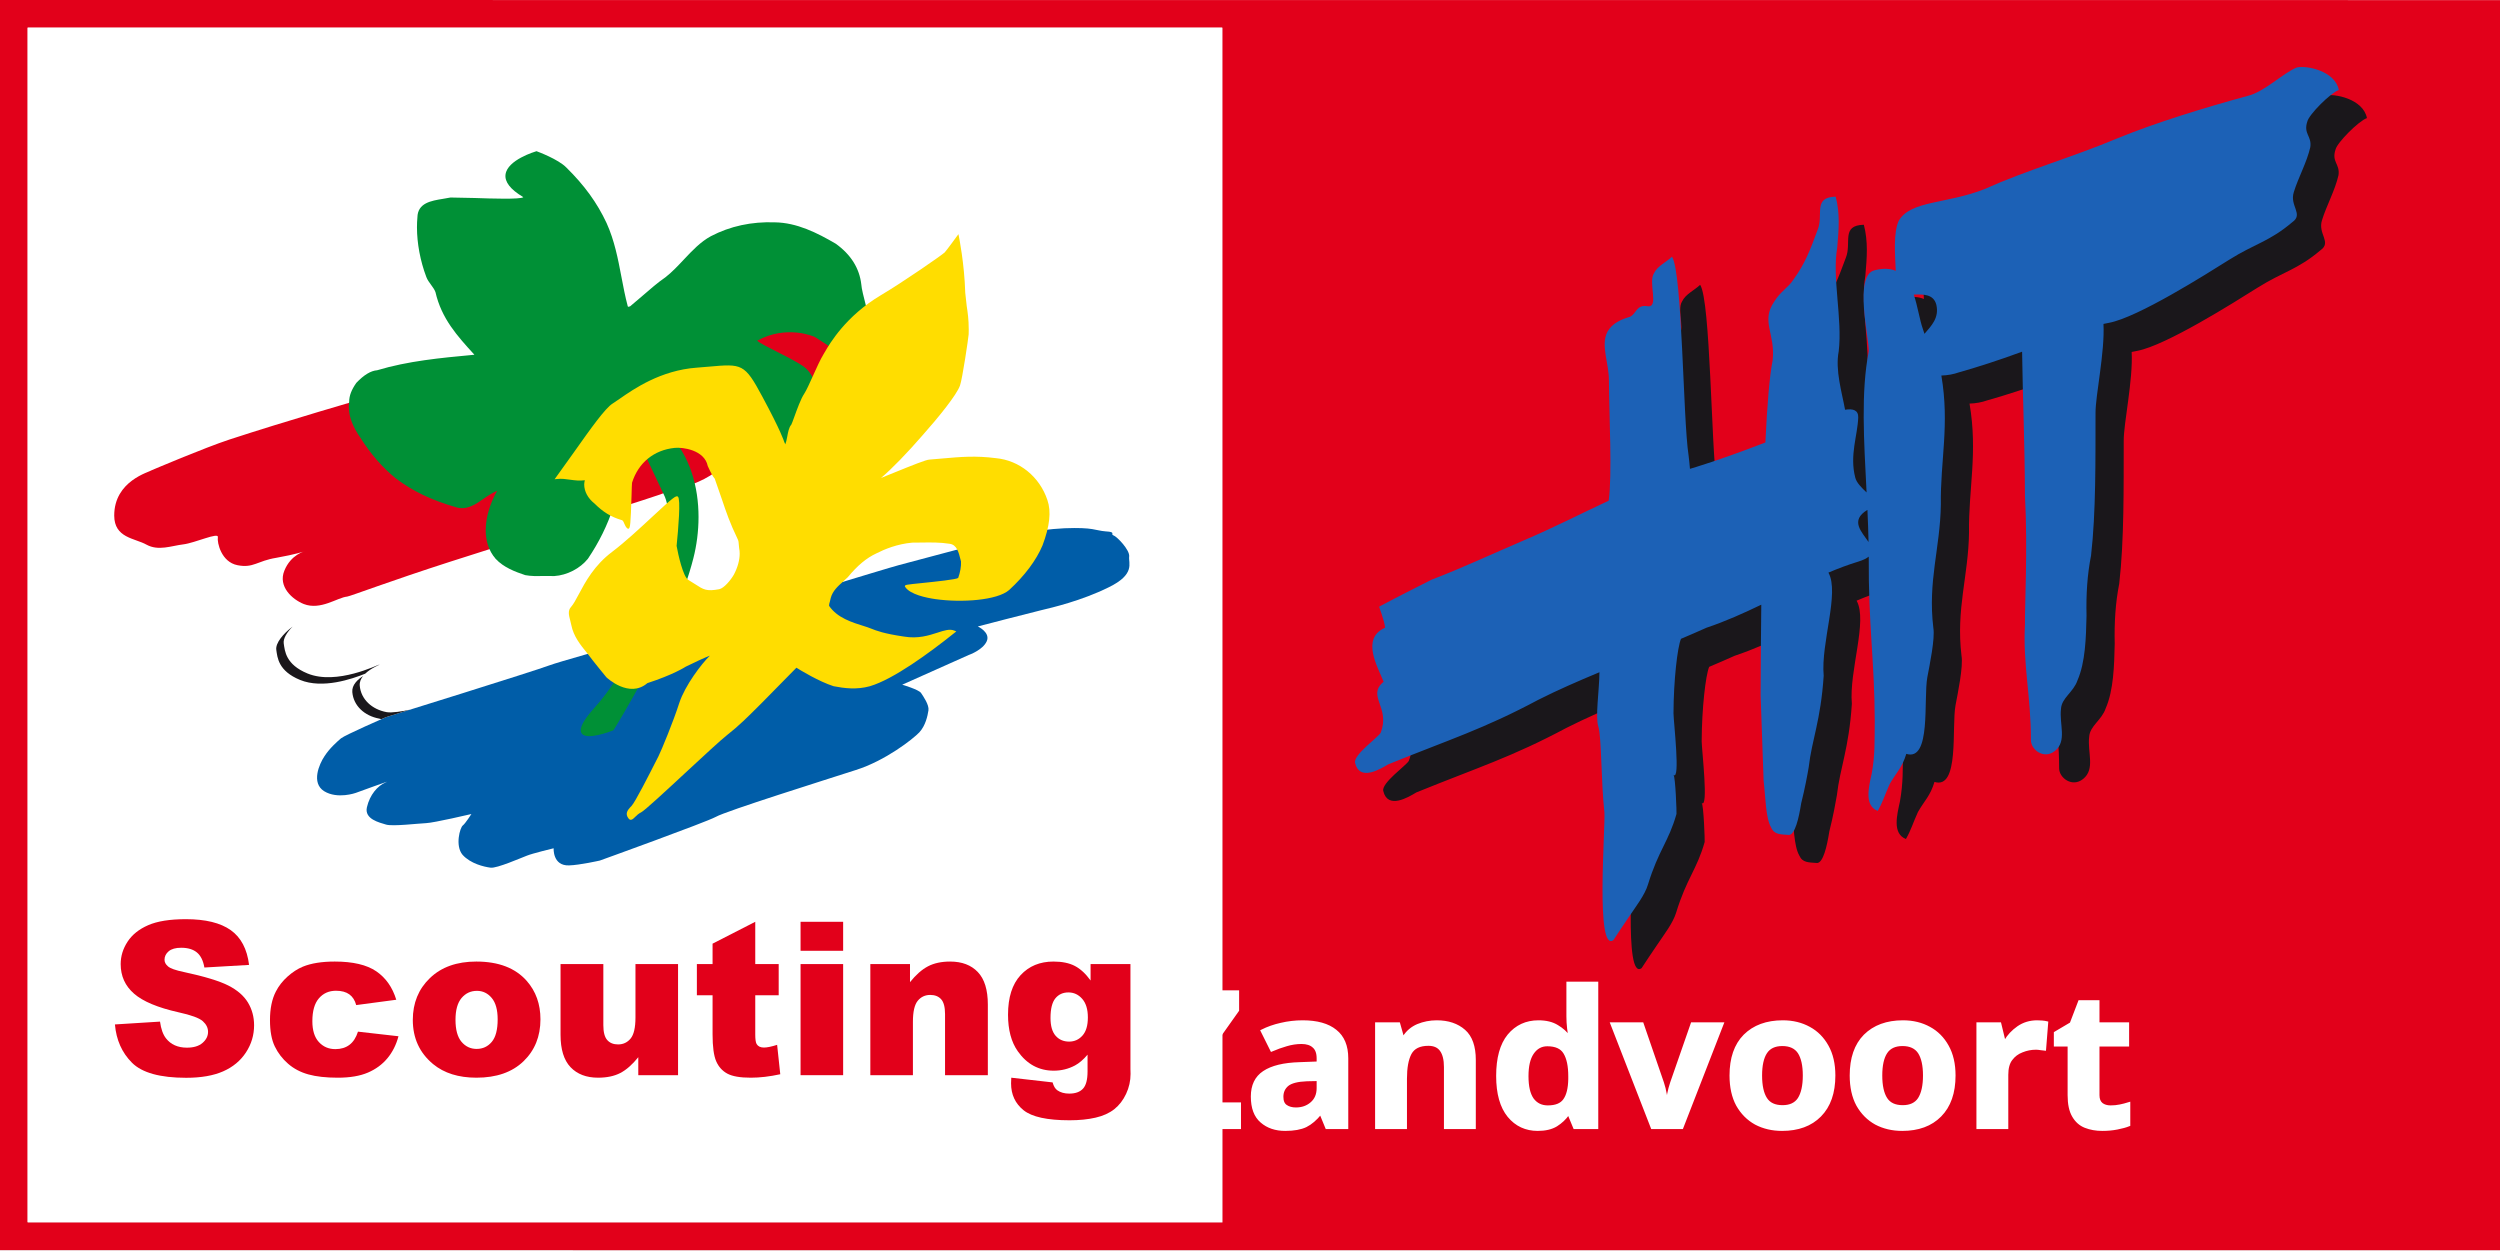
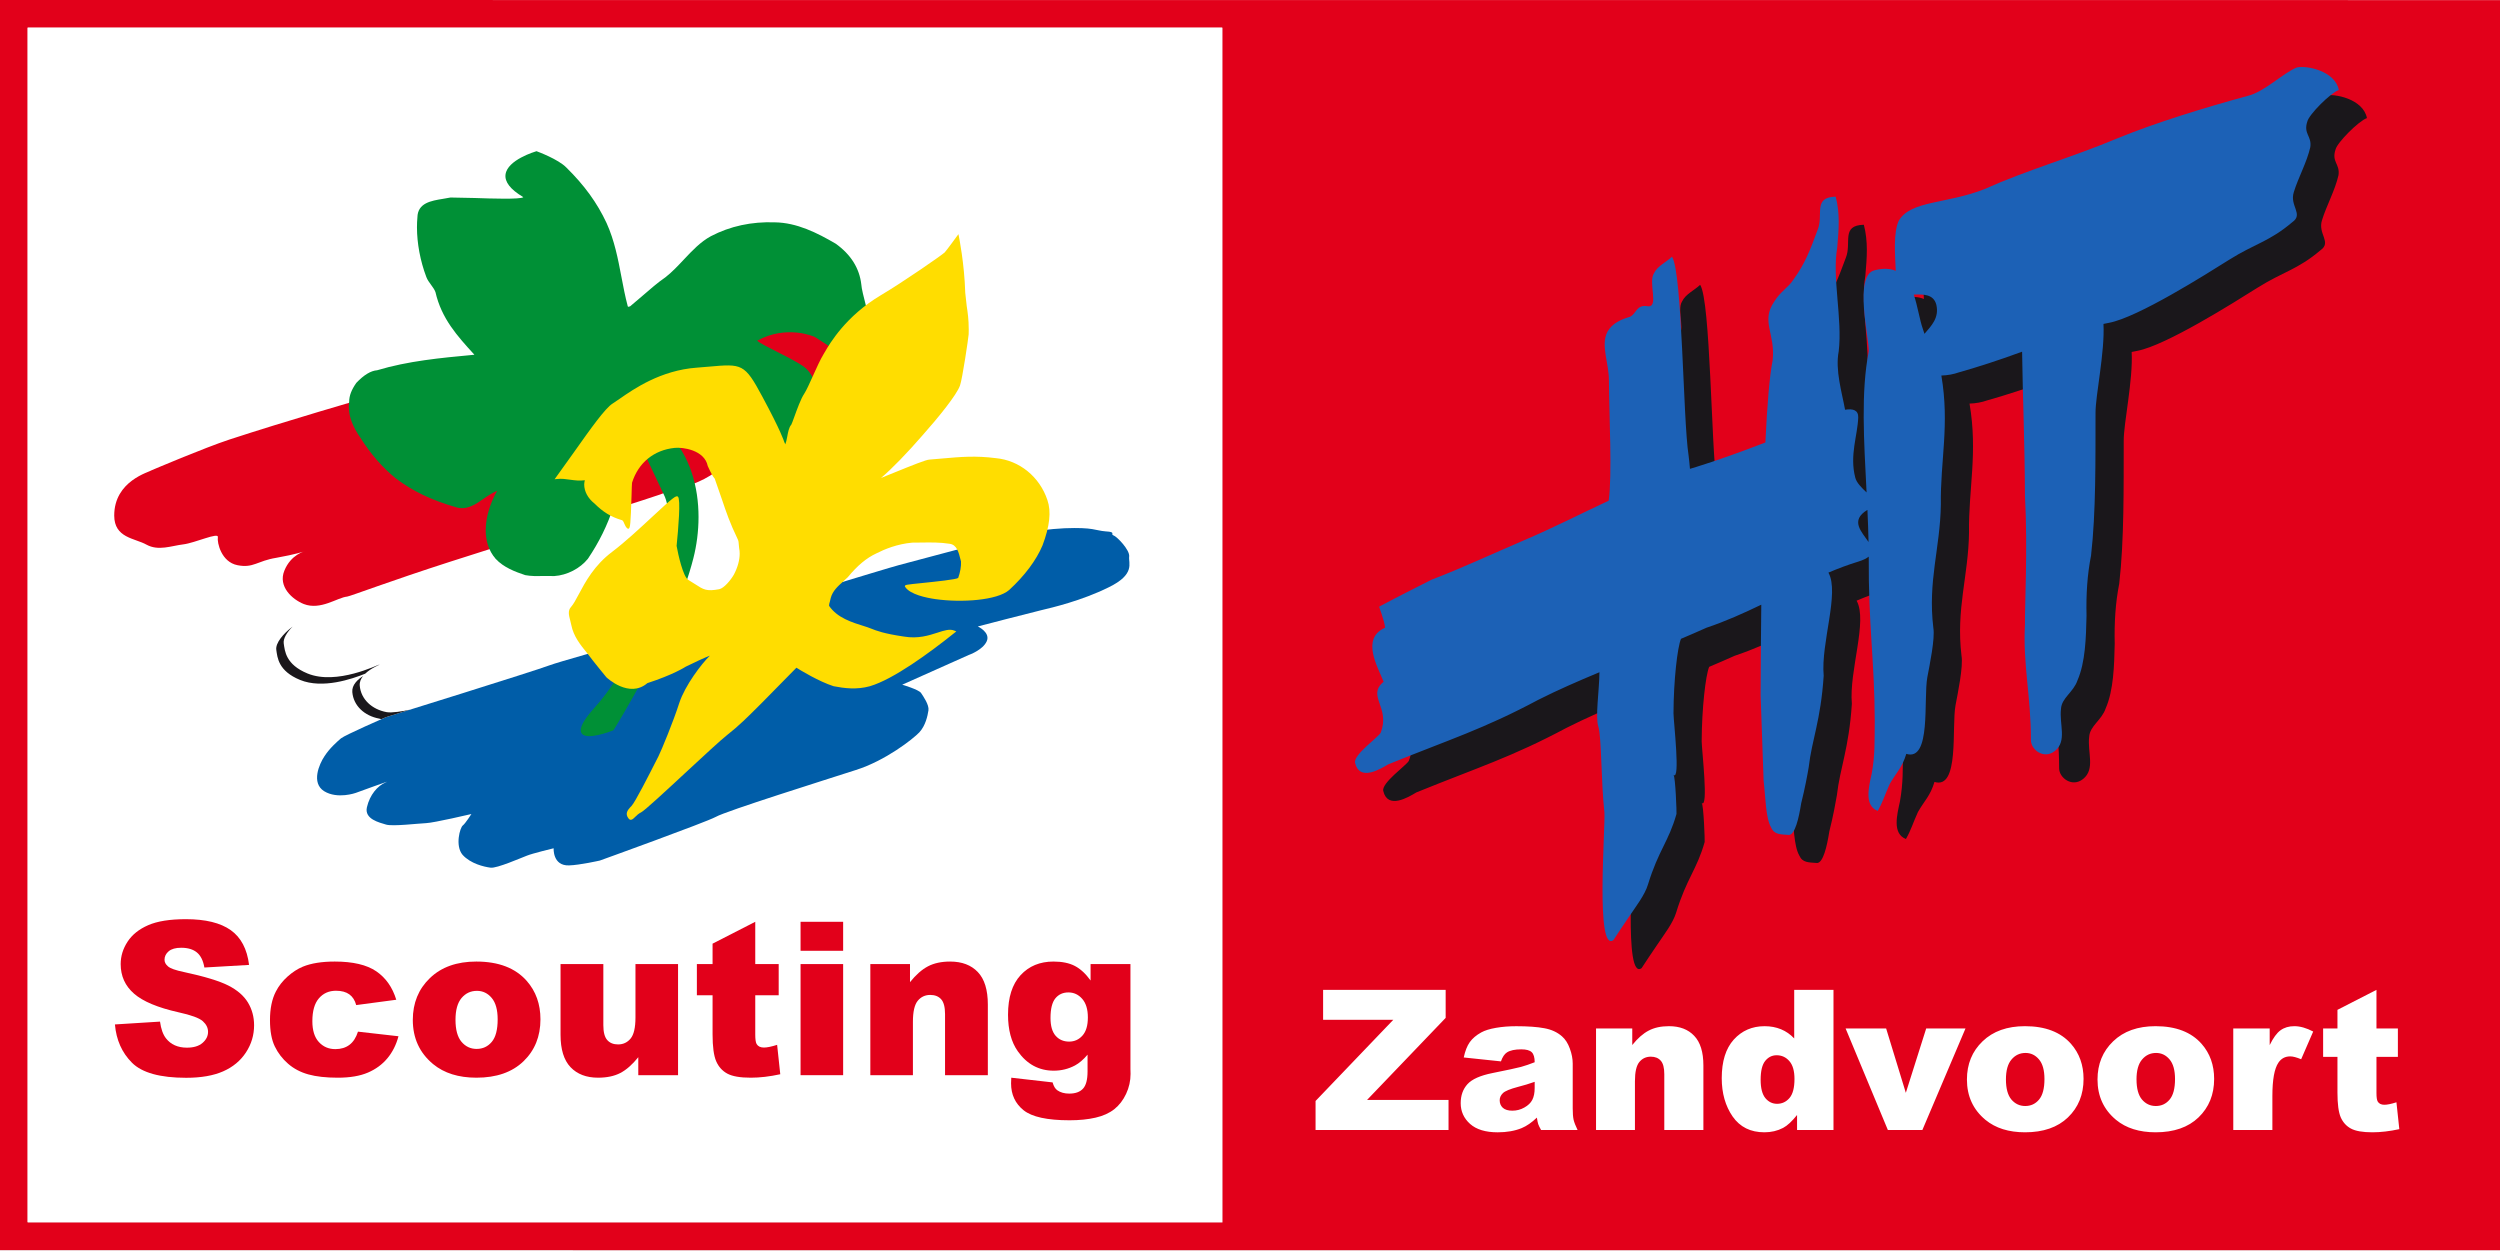
<svg xmlns="http://www.w3.org/2000/svg" version="1.1" width="408.625" height="204.35" id="svg2" xml:space="preserve">
  <defs id="defs6" />
  <g transform="matrix(1.25,0,0,-1.25,0,204.35)" id="g10">
    <g transform="scale(0.1)" id="g12">
      <g id="g9088" transform="matrix(19.8778,0,0,-18.80744,-23865.14,14404.996)">
        <g style="fill:#e2001a;fill-opacity:1" transform="matrix(0.5030737,0,0,-0.5317044,1202.411,763.9915)" id="g6362-7-2">
          <path id="path6364-8-2" style="fill:#e2001a;fill-opacity:1;fill-rule:nonzero;stroke:none" d="M 0,0 V 156.237 H 156.234 L 156.238,0 Z M -3.617,159.851 V -3.617 l 326.904,-0.008 v 163.464 z" />
        </g>
        <path id="path6366-8-1" style="fill:#ffffff;fill-opacity:1;fill-rule:nonzero;stroke:none;stroke-width:0.517" d="m 1202.411,680.919 h 78.571 v 83.043 h -78.571 z" />
        <g transform="matrix(0.5030737,0,0,-0.5317044,1235.488,688.1826)" id="g6376-6-5">
          <path id="path6378-9-0" style="fill:#ffffff;fill-opacity:1;fill-rule:nonzero;stroke:none" d="m 0,0 c -1.266,-0.374 -5.429,-1.854 -5.858,-5.208 -0.022,-0.172 -0.035,-0.354 -0.035,-0.543 0,-0.094 0.012,-0.193 0.019,-0.291 -0.537,0.016 -1.032,0.031 -1.367,0.043 l -3.419,0.069 -1.234,-0.217 c -1.465,-0.239 -5.424,-0.885 -5.504,-4.953 -0.012,-0.27 -0.059,-1.342 -0.059,-1.342 0,-2.416 0.494,-5.055 1.392,-7.43 0.264,-0.709 0.668,-1.254 0.961,-1.652 0.004,-0.005 0.177,-0.254 0.229,-0.329 0.516,-2.029 1.376,-3.696 2.403,-5.168 -2.774,-0.332 -5.574,-0.785 -8.335,-1.613 l 0.558,0.104 c -1.507,-0.114 -2.95,-0.914 -4.414,-2.449 l -0.135,-0.143 -0.113,-0.16 c -0.489,-0.698 -0.844,-1.381 -1.078,-2.059 -5.703,-1.688 -10.399,-3.133 -14.208,-4.378 -3.359,-1.107 -10.045,-3.952 -10.327,-4.073 l -0.183,-0.078 c 0,0 -0.039,-0.026 -0.051,-0.033 -0.049,-0.02 -0.099,-0.041 -0.099,-0.041 -5.114,-2.082 -6.187,-5.605 -6.187,-8.193 0,-4.064 3.155,-5.192 4.671,-5.734 0.343,-0.123 0.696,-0.25 0.879,-0.352 2.044,-1.119 4.007,-0.732 5.439,-0.451 l 0.97,0.169 c 0.703,0.087 1.476,0.315 2.246,0.557 0.709,-1.486 2.006,-2.86 4.042,-3.252 1.741,-0.341 2.902,-0.019 3.836,0.317 0.053,-0.523 0.159,-1.045 0.374,-1.552 0.36,-0.848 0.961,-1.628 1.707,-2.29 -1.233,-0.966 -2.984,-2.703 -2.984,-4.813 0,-0.19 0.014,-0.382 0.045,-0.576 -10e-4,0.002 0.02,-0.144 0.02,-0.144 0.16,-1.127 0.586,-4.119 4.682,-5.797 1.575,-0.645 3.397,-0.828 5.44,-0.566 0.18,-0.617 0.45,-1.199 0.809,-1.729 -1.127,-0.554 -1.381,-0.748 -1.554,-0.887 l -0.057,-0.048 c -0.751,-0.641 -1.844,-1.642 -2.668,-2.928 -0.343,-0.512 -1.375,-2.232 -1.375,-4.193 0,-0.354 0.034,-0.715 0.111,-1.078 0.262,-1.229 0.965,-2.234 2.033,-2.909 1.489,-0.919 3.115,-1.013 4.37,-0.894 0.204,-1.32 1.172,-2.827 4.164,-3.704 l 0.191,-0.056 c 0.963,-0.294 2.259,-0.244 4.995,-0.011 l 1.099,0.085 c 0.331,0.012 0.887,0.094 1.536,0.211 10e-4,-1.344 0.396,-2.539 1.148,-3.429 l 0.054,-0.063 c 1.694,-1.881 4.248,-2.391 5.266,-2.522 1.136,-0.16 2.585,0.325 5.394,1.469 l 0.687,0.276 c 0.137,0.053 0.478,0.154 0.879,0.265 0.109,-0.146 0.186,-0.299 0.321,-0.437 0.605,-0.625 1.689,-1.356 3.411,-1.295 1.57,0.041 4.219,0.631 4.516,0.697 l 0.159,0.035 0.152,0.055 c 3.273,1.182 14.067,5.092 15.508,5.867 l 0.055,0.031 c 1.195,0.603 10.772,3.659 14.862,4.963 l 2.941,0.942 c 4.308,1.357 8.265,4.419 9.406,5.607 l 0.041,0.045 c 0.955,1.041 1.577,2.47 1.849,4.246 0.032,0.19 0.045,0.377 0.045,0.562 0,0.932 -0.363,1.817 -0.849,2.654 2.24,1 4.427,1.977 4.489,2.005 0.804,0.297 2.868,1.221 3.731,3.128 0.202,0.446 0.292,0.886 0.32,1.312 2.389,0.613 5.026,1.289 5.026,1.289 0.002,0.001 0.082,0.02 0.082,0.02 1.516,0.358 5.54,1.313 9.289,3.171 3.505,1.696 4.178,3.706 4.178,5.4 0,0.231 -0.013,0.454 -0.031,0.671 l -0.014,0.153 -0.012,-0.195 c 0.016,0.127 0.024,0.254 0.024,0.382 0,1.758 -1.454,3.636 -2.789,4.615 -0.022,0.075 -0.036,0.128 -0.036,0.128 -0.847,1.02 -2.111,1.086 -2.718,1.118 l 0.068,-0.005 -0.745,0.123 c -0.964,0.204 -2.013,0.359 -4.255,0.309 -0.052,0.675 -0.157,1.322 -0.367,1.926 -1.327,3.98 -4.841,6.823 -8.942,7.212 -2.57,0.324 -4.56,0.208 -6.701,0.025 1.84,2.151 3.729,4.584 4.225,6.035 0.431,1.225 1.224,6.816 1.262,7.335 l 0.006,0.077 0.01,0.719 c 0,1.542 -0.155,2.59 -0.284,3.434 -0.01,0.085 -0.162,1.469 -0.178,1.605 -0.123,3.707 -0.741,7 -0.866,7.628 l -1.239,6.155 -3.705,-5.046 c -0.484,-0.669 -1.079,-1.47 -1.336,-1.793 -0.738,-0.567 -4.149,-2.928 -6.731,-4.544 -0.578,2.327 -1.957,4.374 -4.143,5.939 l -0.099,0.07 -0.103,0.062 c -2.75,1.607 -5.772,3.102 -9.239,3.148 -3.476,0.12 -6.71,-0.588 -9.617,-2.105 -1.765,-0.953 -3.072,-2.346 -4.224,-3.574 -0.725,-0.77 -1.395,-1.484 -2.107,-2.047 l 0.137,0.101 c -0.629,-0.433 -1.213,-0.894 -1.778,-1.361 -0.435,2.292 -0.943,4.86 -2.074,7.361 -1.372,2.936 -3.205,5.471 -5.772,8.002 -1.247,1.281 -3.534,2.264 -4.79,2.737 L 1.623,-0.017 0.84,0.247 Z" />
        </g>
        <g transform="matrix(0.5030737,0,0,-0.5317044,1219.262,723.732)" id="g6380-4-1">
          <path id="path6382-1-2" style="fill:#ffffff;fill-opacity:1;fill-rule:nonzero;stroke:none" d="m 0,0 c -0.149,0.934 1.083,2.278 2.351,3.174 1.306,0.894 3.397,1.828 4.668,2.276 1.267,0.412 2.164,0.71 2.873,0.935 4.107,1.418 13.365,4.665 13.738,4.813 0.41,0.189 21.426,7.056 23.219,7.432 1.753,0.373 9.293,3.729 10.08,4.403 0.52,0.448 15.787,2.202 17.768,1.232 1.938,-0.97 -0.635,-7.617 2.912,-6.646 3.504,0.97 14.443,2.688 16.384,-0.445 1.94,-3.139 0.376,-4.706 -1.006,-5.303 C 91.642,11.31 66.222,4.965 66.222,4.965 c 0,0 -36.21,-9.779 -37.591,-10.002 -1.082,-0.19 -8.547,-2.504 -11.386,-3.435 -0.783,-0.261 0.112,0.036 -1.379,-0.411 -1.906,-0.558 -1.569,-0.262 -2.428,-0.111 -1.904,0.373 -3.36,1.681 -3.51,3.469 -0.149,1.754 2.801,2.762 2.578,2.762 -0.224,0 -5.563,-2.725 -9.407,-1.157 C 0.224,-2.763 0.148,-0.969 0,0" />
        </g>
        <g transform="matrix(0.5030737,0,0,-0.5317044,1225.97,728.8632)" id="g6384-6-3">
          <path id="path6386-7-6" style="fill:#005da8;fill-opacity:1;fill-rule:nonzero;stroke:none" d="m 0,0 c 0,0 19.337,6.008 21.428,6.795 2.09,0.782 24.783,7.018 26.353,7.351 1.529,0.338 17.508,5.266 19.333,5.751 1.83,0.485 13.89,3.696 13.89,3.696 0,0 3.846,0.93 7.727,1.117 3.883,0.15 3.992,-0.298 5.412,-0.409 1.42,-0.075 0.559,-0.373 1.01,-0.524 0.41,-0.111 2.162,-1.902 2.053,-2.762 -0.115,-0.859 0.855,-2.314 -2.69,-4.031 -3.546,-1.755 -7.391,-2.65 -8.81,-2.988 -1.416,-0.334 -8.289,-2.125 -8.289,-2.125 0,0 1.684,-0.785 1.161,-1.943 -0.523,-1.157 -2.353,-1.79 -2.353,-1.79 L 67.528,4.253 c 0,0 2.166,-0.632 2.463,-1.081 0.3,-0.448 1.082,-1.568 0.968,-2.276 -0.109,-0.711 -0.373,-1.981 -1.192,-2.875 -0.823,-0.859 -4.405,-3.696 -8.324,-4.929 -3.918,-1.268 -16.911,-5.336 -18.29,-6.121 -1.384,-0.744 -15.158,-5.71 -15.158,-5.71 0,0 -2.648,-0.599 -4.03,-0.635 -2.164,-0.075 -2.016,2.239 -2.016,2.239 0,0 -2.799,-0.674 -3.51,-0.971 -0.708,-0.262 -3.918,-1.68 -4.739,-1.566 -0.859,0.111 -2.614,0.521 -3.658,1.68 -1.009,1.193 -0.335,3.581 0.037,3.846 0.335,0.261 1.118,1.49 1.118,1.49 0,0 -4.926,-1.157 -5.934,-1.193 -0.969,-0.036 -4.367,-0.45 -5.227,-0.188 -0.856,0.264 -2.873,0.709 -2.5,2.277 0.373,1.607 1.381,2.799 2.464,3.247 1.082,0.45 -3.92,-1.379 -3.92,-1.379 0,0 -2.389,-0.86 -4.143,0.223 -1.718,1.083 -0.634,3.548 0.037,4.554 0.671,1.047 1.642,1.904 2.165,2.35 C -5.303,-2.314 0,0 0,0" />
        </g>
        <g transform="matrix(0.5030737,0,0,-0.5317044,1210.586,711.6835)" id="g6388-2-4">
          <path id="path6390-7-7" style="fill:#e2001a;fill-opacity:1;fill-rule:nonzero;stroke:none" d="m 0,0 c 0,0 6.829,2.91 10.114,3.993 7.54,2.465 16.836,5.153 19.898,6.049 2.91,0.895 11.907,3.62 19.522,5.934 6.049,1.83 11.273,3.398 11.834,3.545 1.306,0.298 27.435,8.513 28.296,7.505 0.858,-0.969 3.547,-3.397 3.397,-6.908 C 92.911,16.573 86.417,7.95 85.296,7.354 84.139,6.792 64.804,2.985 64.804,2.985 c 0,0 10.003,3.957 10.448,-0.15 0.415,-4.105 -7.763,-5.562 -8.173,-5.784 -0.41,-0.262 -16.237,-5.227 -28.107,-9.034 -7.879,-2.537 -12.954,-4.478 -13.441,-4.553 -1.267,-0.112 -3.469,-1.829 -5.674,-0.972 -1.492,0.596 -3.395,2.276 -2.538,4.366 0.86,2.13 2.69,2.54 2.69,2.54 0,0 -1.196,-0.41 -3.734,-0.86 -2.539,-0.41 -2.987,-1.379 -5.077,-0.97 -2.127,0.411 -2.689,2.95 -2.577,3.66 0.149,0.708 -2.984,-0.748 -4.517,-0.935 -1.567,-0.188 -3.248,-0.895 -4.815,-0.037 -1.528,0.86 -4.218,0.86 -4.218,3.806 0,4.557 4.593,5.678 4.929,5.938" />
        </g>
        <g transform="matrix(0.5030737,0,0,-0.5317044,1257.682,700.8126)" id="g6392-1-6">
          <path id="path6394-7-9" style="fill:#009036;fill-opacity:1;fill-rule:nonzero;stroke:none" d="M 0,0 C 0,0.002 -0.281,1.17 -0.281,1.17 -0.527,2.128 -0.83,3.317 -0.855,3.825 -1.096,5.95 -2.221,7.746 -4.2,9.163 c -2.446,1.432 -5.095,2.756 -7.96,2.793 -3.035,0.111 -5.848,-0.496 -8.362,-1.81 C -21.883,9.411 -22.984,8.237 -24.053,7.1 -24.801,6.304 -25.574,5.479 -26.443,4.792 -27.492,4.068 -28.466,3.22 -29.408,2.401 L -31.073,0.985 C -31.11,0.976 -31.301,0.892 -31.36,0.919 l -0.037,0.066 c -0.34,1.28 -0.59,2.594 -0.832,3.867 -0.44,2.316 -0.895,4.711 -1.937,7.014 -1.229,2.634 -2.899,4.937 -5.255,7.253 -1.057,1.09 -3.747,2.079 -3.861,2.123 l -0.047,0.016 -0.046,-0.013 c -0.155,-0.047 -3.76,-1.125 -4.004,-3.031 -0.123,-0.965 0.633,-1.946 2.252,-2.916 -0.002,0 0.036,-0.031 0.071,-0.059 -0.447,-0.298 -4.146,-0.176 -6.39,-0.099 l -3.129,0.063 c -0.028,-0.005 -0.978,-0.173 -0.978,-0.173 -1.554,-0.253 -3.317,-0.535 -3.349,-2.437 -0.037,-0.416 -0.056,-0.842 -0.056,-1.281 0,-2.096 0.429,-4.403 1.224,-6.504 0.138,-0.37 0.382,-0.704 0.617,-1.022 0.233,-0.318 0.454,-0.619 0.577,-0.953 0.795,-3.479 2.864,-5.746 5.055,-8.148 0,0 0.026,-0.03 0.036,-0.041 -0.129,-0.012 -0.262,-0.026 -0.262,-0.026 -4.131,-0.387 -8.407,-0.787 -12.459,-2.004 -0.821,-0.062 -1.72,-0.601 -2.715,-1.645 -0.646,-0.919 -0.937,-1.694 -0.937,-2.458 -0.033,-0.223 -0.046,-0.449 -0.046,-0.676 0,-1.281 0.493,-2.596 1.529,-4.073 1.363,-2.146 2.876,-3.878 4.621,-5.295 2.213,-1.668 4.634,-2.828 7.852,-3.762 1.421,-0.439 2.581,0.376 3.707,1.166 0.536,0.375 1.095,0.73 1.673,0.976 -0.837,-1.502 -1.484,-3.35 -1.484,-5.14 0,-1.359 0.365,-2.672 1.299,-3.749 1.046,-1.128 2.547,-1.692 3.872,-2.134 0.784,-0.146 1.53,-0.13 2.32,-0.109 l 1.487,-0.01 c 1.655,0.106 3.367,0.99 4.383,2.258 2.942,4.359 4.422,9.004 4.422,13.837 0,0.558 -0.021,1.12 -0.061,1.681 0.022,0.047 0.165,0.368 0.165,0.368 0,0 0.057,0.121 0.112,0.236 0.187,-0.17 1.343,-1.211 1.343,-1.211 1.441,-1.128 1.507,-1.276 2.32,-3.069 l 1.636,-3.455 c 0.415,-0.81 0.609,-1.987 0.609,-3.414 0,-6.484 -3.993,-18.147 -9.619,-24.376 -1.249,-1.386 -1.865,-2.38 -1.865,-3.013 0,-0.162 0.039,-0.299 0.118,-0.414 0.66,-0.947 3.765,0.248 4.117,0.388 l 0.044,0.016 0.025,0.041 c 0.08,0.125 7.919,12.568 10.433,22.479 0.415,1.63 0.669,3.469 0.669,5.363 0,3.889 -1.069,8.015 -4.027,11.054 -0.032,0.025 -0.609,0.507 -0.609,0.507 -0.243,0.228 -0.52,0.479 -0.84,0.671 0.068,0.138 0.195,0.409 0.263,0.552 1.465,-0.385 2.817,-0.981 4.122,-1.564 1.569,-0.703 3.048,-1.366 4.73,-1.686 0.594,-0.145 1.013,-0.389 1.418,-0.626 0.613,-0.357 1.191,-0.691 2.275,-0.645 l 1.67,0.176 c 0.754,0.112 1.25,0.187 1.771,-0.051 0.186,-0.084 0.441,-0.041 0.774,0.14 1.442,0.785 4.069,4.005 4.287,5.537 0.008,0.086 0.008,0.188 0.008,0.297 0,1.305 -0.49,4.08 -1.966,5.217 -0.737,0.577 -2.26,1.349 -3.604,2.027 -1.069,0.539 -2.366,1.197 -2.603,1.46 3.949,2.144 7.507,0.494 7.543,0.478 3.702,-2.385 4.907,-3.158 5.331,-3.371 0.02,-0.014 0.008,-0.044 0.028,-0.055 0,0 0.018,0.024 0.023,0.029 0.164,-0.078 0.195,-0.056 0.225,-0.018 l 0.085,0.13 -0.171,0.111 c -0.135,0.086 0.138,0.66 0.378,1.166 C -0.469,-3.861 0.378,-2.075 0,0" />
        </g>
        <g transform="matrix(0.5030737,0,0,-0.5317044,1253.524,704.5341)" id="g6396-7-2">
          <path id="path6398-9-3" style="fill:#009036;fill-opacity:1;fill-rule:nonzero;stroke:none" d="M 0,0 V -0.002 Z" />
        </g>
        <g transform="matrix(0.5030737,0,0,-0.5317044,1269.492,713.7615)" id="g6400-8-3">
          <path id="path6402-8-8" style="fill:#ffdd00;fill-opacity:1;fill-rule:nonzero;stroke:none" d="m 0,0 c -1.013,3.039 -3.654,5.187 -6.732,5.474 -2.657,0.341 -4.586,0.17 -7.03,-0.045 l -1.657,-0.142 c -0.405,0 -2.202,-0.722 -4.701,-1.738 -0.592,-0.244 -1.158,-0.474 -1.639,-0.665 1.366,1.127 3.536,3.39 5.38,5.518 2.125,2.385 4.542,5.37 4.956,6.581 0.308,0.873 1.087,6.127 1.128,6.681 0.005,0.212 0.01,0.411 0.01,0.603 0,1.371 -0.139,2.283 -0.264,3.099 l -0.191,1.729 c -0.114,3.849 -0.82,7.304 -0.826,7.342 l -0.067,0.33 -0.2,-0.274 c -0.013,-0.017 -1.27,-1.754 -1.595,-2.116 -0.33,-0.33 -5.472,-3.896 -8.365,-5.606 -4.571,-2.731 -6.638,-6.268 -7.315,-7.43 l -0.162,-0.274 c -0.425,-0.696 -0.912,-1.777 -1.38,-2.821 -0.44,-0.976 -0.854,-1.899 -1.157,-2.364 -0.427,-0.631 -0.935,-2.034 -1.306,-3.063 -0.164,-0.453 -0.321,-0.883 -0.377,-0.972 -0.301,-0.321 -0.422,-0.979 -0.538,-1.614 -0.066,-0.363 -0.141,-0.7 -0.245,-0.951 -0.048,0.092 -0.101,0.205 -0.142,0.33 -0.014,0.048 -0.405,1.367 -2.886,5.96 -2.293,4.279 -2.644,4.249 -6.933,3.87 l -1.609,-0.133 c -4.737,-0.347 -8.248,-2.79 -10.132,-4.103 l -0.869,-0.586 c -0.975,-0.599 -2.886,-3.295 -5.094,-6.414 l -2.499,-3.491 0.333,0.035 c 0.586,0.068 1.132,-0.012 1.714,-0.096 0.605,-0.086 1.234,-0.162 1.903,-0.068 -0.037,-0.18 -0.079,-0.361 -0.079,-0.544 0,-0.909 0.476,-1.813 1.354,-2.507 1.095,-1.096 2.152,-1.744 3.521,-2.153 0.172,-0.007 0.273,-0.237 0.365,-0.462 0.105,-0.244 0.212,-0.498 0.415,-0.637 l 0.077,-0.054 0.1,0.046 c 0.171,0.096 0.244,0.495 0.359,4.338 0.021,0.764 0.044,1.557 0.065,1.655 0.826,2.612 2.865,4.275 5.581,4.55 1.006,0.109 3.897,-0.255 4.32,-2.38 0.012,-0.039 0.573,-1.294 0.906,-1.635 0.004,-0.018 0.942,-2.709 0.942,-2.709 0.578,-1.713 1.033,-3.067 2.045,-5.172 0.139,-0.25 0.153,-0.514 0.168,-0.789 l 0.044,-0.442 c 0.046,-0.223 0.068,-0.461 0.068,-0.703 0,-0.851 -0.266,-1.816 -0.762,-2.748 -0.407,-0.707 -1.274,-1.767 -1.914,-1.901 -1.656,-0.314 -2.077,-0.041 -3.094,0.624 l -0.943,0.589 c -0.687,0.402 -1.34,3.348 -1.535,4.451 0.229,2.248 0.552,6.132 0.172,6.439 -0.229,0.204 -0.667,-0.136 -3.318,-2.6 -1.61,-1.495 -3.612,-3.355 -5.264,-4.604 -2.358,-1.761 -3.53,-3.962 -4.388,-5.57 -0.372,-0.699 -0.693,-1.302 -1.008,-1.652 -0.446,-0.477 -0.275,-1.118 -0.112,-1.735 l 0.149,-0.63 c 0.289,-1.474 1.189,-2.585 2.058,-3.659 l 0.176,-0.219 c 0.588,-0.81 2.335,-2.929 2.352,-2.951 0.042,-0.039 2.975,-2.808 5.363,-0.764 3.363,1.088 4.96,2.112 5.023,2.155 1.197,0.592 2.506,1.197 3.15,1.437 -1.084,-1.048 -3.25,-3.888 -4.006,-6.193 -0.753,-2.369 -2.316,-6.155 -2.717,-6.961 l -0.409,-0.799 c -0.789,-1.554 -2.635,-5.193 -3.112,-5.697 -0.601,-0.602 -0.834,-1.016 -0.423,-1.607 0.086,-0.127 0.183,-0.194 0.298,-0.206 0.202,-0.015 0.373,0.154 0.586,0.366 0.204,0.199 0.456,0.449 0.795,0.611 0.485,0.253 3.131,2.706 5.93,5.303 2.234,2.07 4.543,4.211 5.294,4.791 1.545,1.205 2.715,2.377 4.194,3.857 l 0.414,0.412 c 0,0 3.871,3.937 4.47,4.545 0.477,-0.301 2.94,-1.806 4.86,-2.418 1.389,-0.272 3.027,-0.482 4.751,0 3.073,0.908 7.732,4.313 11.101,7.008 l 0.195,0.156 -0.227,0.098 c -0.624,0.269 -1.339,0.034 -2.244,-0.262 -1.125,-0.363 -2.526,-0.821 -4.36,-0.511 -2.655,0.388 -3.613,0.769 -4.312,1.046 l -0.482,0.18 c -0.003,0 -0.287,0.092 -0.287,0.092 -1.791,0.555 -3.644,1.135 -4.713,2.686 -0.009,0.028 -0.014,0.055 -0.014,0.087 0,0.123 0.053,0.3 0.11,0.496 l 0.113,0.467 c 0.244,0.921 0.947,1.547 1.625,2.153 l 0.61,0.566 c 1.256,1.524 2.44,2.508 3.728,3.105 1.071,0.549 2.748,1.237 4.691,1.407 l 1.17,0.011 c 1.273,0.018 2.476,0.038 3.723,-0.162 0.933,-0.122 1.181,-1.109 1.42,-2.066 l 0.063,-0.25 c 0.032,-0.63 -0.102,-1.424 -0.37,-2.15 -0.232,-0.2 -2.988,-0.485 -4.631,-0.655 -2.289,-0.234 -2.291,-0.244 -2.326,-0.4 l -0.014,-0.061 0.043,-0.062 c 0.645,-0.988 2.776,-1.425 3.99,-1.596 3.404,-0.478 8.041,-0.16 9.598,1.192 2.039,1.871 3.549,3.89 4.371,5.839 C 0.311,-3.422 0.52,-1.484 0,0" />
        </g>
        <g transform="matrix(0.5030737,0,0,-0.5317044,1225.553,725.2009)" id="g6404-9-1">
          <path id="path6406-8-3" style="fill:#1a171b;fill-opacity:1;fill-rule:nonzero;stroke:none" d="m 0,0 c -0.221,-0.007 -5.576,-2.737 -9.404,-1.167 -2.872,1.18 -2.962,2.956 -3.11,3.918 -0.097,0.645 0.42,1.471 1.16,2.217 -1.199,-0.901 -2.271,-2.157 -2.131,-3.063 0.146,-0.961 0.236,-2.74 3.108,-3.916 2.942,-1.207 6.787,0.125 8.508,0.813 C -1.056,-0.416 0.144,0.005 0,0" />
        </g>
        <g transform="matrix(0.5030737,0,0,-0.5317044,1227.569,728.3356)" id="g6408-4-0">
          <path id="path6410-2-6" style="fill:#1a171b;fill-opacity:1;fill-rule:nonzero;stroke:none" d="m 0,0 c -0.983,-0.227 -2.427,-0.448 -3.078,-0.325 -1.901,0.356 -3.352,1.665 -3.505,3.466 -0.041,0.48 0.15,0.9 0.44,1.261 -0.719,-0.468 -1.49,-1.179 -1.412,-2.108 0.152,-1.798 1.604,-3.107 3.505,-3.464 0.12,-0.021 0.216,-0.047 0.298,-0.072 0.354,0.154 0.575,0.25 0.575,0.25 0,0 1.264,0.396 3.177,0.992" />
        </g>
        <g transform="matrix(0.5030737,0,0,-0.5317044,1208.153,750.2217)" id="g6412-4-4">
          <path id="path6414-4-3" style="fill:#e2001a;fill-opacity:1;fill-rule:nonzero;stroke:none" d="m 0,0 5.896,0.369 c 0.128,-0.957 0.388,-1.687 0.78,-2.188 0.638,-0.812 1.551,-1.218 2.737,-1.218 0.884,0 1.566,0.207 2.045,0.623 0.479,0.414 0.718,0.894 0.718,1.443 0,0.52 -0.228,0.985 -0.684,1.395 C 11.036,0.835 9.978,1.223 8.318,1.588 5.6,2.198 3.662,3.01 2.503,4.021 1.336,5.035 0.752,6.324 0.752,7.894 c 0,1.031 0.299,2.004 0.896,2.92 0.597,0.918 1.497,1.638 2.696,2.163 1.199,0.524 2.843,0.787 4.931,0.787 2.564,0 4.518,-0.478 5.863,-1.43 1.345,-0.954 2.146,-2.47 2.401,-4.55 L 11.697,7.443 C 11.542,8.346 11.216,9.002 10.719,9.412 10.222,9.823 9.535,10.027 8.66,10.027 7.939,10.027 7.396,9.875 7.032,9.57 6.667,9.264 6.484,8.893 6.484,8.455 6.484,8.136 6.636,7.849 6.937,7.594 7.229,7.328 7.922,7.082 9.016,6.854 11.725,6.271 13.665,5.68 14.837,5.083 c 1.172,-0.599 2.025,-1.339 2.559,-2.224 0.533,-0.884 0.8,-1.874 0.8,-2.968 0,-1.287 -0.356,-2.472 -1.067,-3.557 -0.712,-1.086 -1.706,-1.908 -2.983,-2.47 -1.277,-0.561 -2.886,-0.841 -4.83,-0.841 -3.411,0 -5.773,0.657 -7.086,1.969 C 0.917,-3.693 0.173,-2.025 0,0" />
        </g>
        <g transform="matrix(0.5030737,0,0,-0.5317044,1224.141,750.7233)" id="g6416-3-1">
          <path id="path6418-0-8" style="fill:#e2001a;fill-opacity:1;fill-rule:nonzero;stroke:none" d="M 0,0 5.295,-0.602 C 5.003,-1.706 4.524,-2.662 3.858,-3.469 3.192,-4.275 2.342,-4.903 1.307,-5.35 0.271,-5.797 -1.045,-6.021 -2.641,-6.021 c -1.541,0 -2.825,0.144 -3.85,0.431 -1.027,0.287 -1.909,0.752 -2.648,1.395 -0.739,0.642 -1.318,1.395 -1.737,2.261 -0.42,0.866 -0.63,2.014 -0.63,3.446 0,1.494 0.255,2.738 0.767,3.731 0.373,0.73 0.884,1.382 1.532,1.962 0.647,0.578 1.313,1.008 1.997,1.291 1.085,0.446 2.477,0.67 4.173,0.67 2.371,0 4.18,-0.424 5.425,-1.272 1.245,-0.849 2.118,-2.089 2.62,-3.722 l -5.24,-0.697 c -0.164,0.619 -0.463,1.087 -0.897,1.402 -0.434,0.314 -1.015,0.472 -1.744,0.472 -0.921,0 -1.667,-0.33 -2.237,-0.992 -0.57,-0.658 -0.855,-1.658 -0.855,-2.996 0,-1.193 0.282,-2.099 0.849,-2.717 0.564,-0.621 1.285,-0.929 2.161,-0.929 0.729,0 1.343,0.186 1.84,0.56 C -0.618,-1.351 -0.246,-0.775 0,0" />
        </g>
        <g transform="matrix(0.5030737,0,0,-0.5317044,1230.556,749.9018)" id="g6420-8-8">
          <path id="path6422-1-8" style="fill:#e2001a;fill-opacity:1;fill-rule:nonzero;stroke:none" d="m 0,0 c 0,-1.295 0.262,-2.252 0.786,-2.873 0.525,-0.62 1.184,-0.93 1.978,-0.93 0.801,0 1.461,0.305 1.976,0.916 0.516,0.612 0.774,1.592 0.774,2.943 0,1.258 -0.261,2.195 -0.781,2.81 C 4.214,3.482 3.571,3.791 2.805,3.791 1.993,3.791 1.322,3.478 0.793,2.854 0.265,2.229 0,1.277 0,0 m -5.582,-0.014 c 0,2.217 0.747,4.043 2.244,5.48 1.495,1.436 3.516,2.155 6.061,2.155 2.909,0 5.107,-0.844 6.593,-2.531 1.196,-1.36 1.793,-3.033 1.793,-5.022 0,-2.234 -0.741,-4.065 -2.223,-5.492 -1.483,-1.428 -3.532,-2.141 -6.15,-2.141 -2.335,0 -4.223,0.592 -5.664,1.778 -1.769,1.469 -2.654,3.393 -2.654,5.773" />
        </g>
        <g transform="matrix(0.5030737,0,0,-0.5317044,1245.196,753.75)" id="g6424-4-4">
          <path id="path6426-4-9" style="fill:#e2001a;fill-opacity:1;fill-rule:nonzero;stroke:none" d="M 0,0 H -5.199 V 2.354 C -5.974,1.388 -6.757,0.698 -7.545,0.287 c -0.789,-0.409 -1.758,-0.615 -2.908,-0.615 -1.532,0 -2.734,0.458 -3.605,1.375 -0.871,0.917 -1.307,2.328 -1.307,4.234 v 9.248 h 5.596 V 6.54 c 0,-0.912 0.169,-1.561 0.506,-1.942 0.338,-0.384 0.812,-0.576 1.423,-0.576 0.666,0 1.212,0.256 1.635,0.766 0.424,0.512 0.637,1.429 0.637,2.751 v 6.99 H 0 Z" />
        </g>
        <g transform="matrix(0.5030737,0,0,-0.5317044,1250.275,743.0852)" id="g6428-4-3">
          <path id="path6430-4-5" style="fill:#e2001a;fill-opacity:1;fill-rule:nonzero;stroke:none" d="M 0,0 V -5.528 H 3.064 V -9.604 H 0 v -5.149 c 0,-0.618 0.06,-1.028 0.178,-1.228 0.182,-0.31 0.502,-0.464 0.958,-0.464 0.41,0 0.984,0.119 1.723,0.354 l 0.411,-3.843 c -1.377,-0.301 -2.664,-0.452 -3.858,-0.452 -1.387,0 -2.408,0.178 -3.064,0.532 -0.659,0.356 -1.143,0.896 -1.458,1.62 -0.314,0.724 -0.472,1.897 -0.472,3.519 v 5.111 h -2.052 v 4.076 h 2.052 v 2.668 z" />
        </g>
        <path id="path6432-0-3" style="fill:#e2001a;fill-opacity:1;fill-rule:nonzero;stroke:none;stroke-width:0.517" d="m 1253.255,746.025 h 2.801 v 7.725 h -2.801 z m 0,-2.94 h 2.801 v 2.016 h -2.801 z" />
        <g transform="matrix(0.5030737,0,0,-0.5317044,1257.845,746.0247)" id="g6434-2-8">
          <path id="path6436-0-8" style="fill:#e2001a;fill-opacity:1;fill-rule:nonzero;stroke:none" d="m 0,0 h 5.186 v -2.366 c 0.774,0.966 1.559,1.657 2.352,2.072 0.794,0.416 1.761,0.623 2.901,0.623 1.541,0 2.748,-0.459 3.618,-1.375 0.873,-0.916 1.308,-2.333 1.308,-4.248 v -9.235 H 9.769 v 7.989 c 0,0.912 -0.169,1.559 -0.506,1.936 -0.337,0.378 -0.812,0.569 -1.423,0.569 -0.676,0 -1.223,-0.255 -1.642,-0.767 -0.42,-0.511 -0.63,-1.427 -0.63,-2.75 v -6.977 H 0 Z" />
        </g>
        <g transform="matrix(0.5030737,0,0,-0.5317044,1269.697,749.771)" id="g6438-7-1">
          <path id="path6440-1-1" style="fill:#e2001a;fill-opacity:1;fill-rule:nonzero;stroke:none" d="m 0,0 c 0,-1.049 0.225,-1.826 0.671,-2.332 0.446,-0.506 1.035,-0.76 1.765,-0.76 0.693,0 1.275,0.262 1.744,0.787 0.47,0.526 0.705,1.317 0.705,2.373 0,1.059 -0.246,1.869 -0.739,2.43 C 3.653,3.059 3.051,3.339 2.34,3.339 1.629,3.339 1.062,3.081 0.637,2.566 0.213,2.05 0,1.195 0,0 m 5.24,7.046 h 5.213 V -6.676 l 0.014,-0.642 C 10.467,-8.23 10.272,-9.1 9.885,-9.926 9.498,-10.751 8.982,-11.418 8.34,-11.93 7.695,-12.44 6.881,-12.81 5.891,-13.037 4.9,-13.266 3.768,-13.38 2.49,-13.38 c -2.918,0 -4.922,0.439 -6.011,1.314 -1.091,0.876 -1.636,2.048 -1.636,3.515 0,0.184 0.009,0.43 0.027,0.739 l 5.404,-0.615 c 0.137,-0.502 0.347,-0.848 0.63,-1.04 0.41,-0.283 0.925,-0.425 1.545,-0.425 0.803,0 1.403,0.215 1.799,0.644 0.398,0.429 0.596,1.177 0.596,2.244 v 2.203 C 4.297,-5.449 3.75,-5.918 3.201,-6.211 2.346,-6.666 1.419,-6.895 0.424,-6.895 c -1.942,0 -3.51,0.848 -4.705,2.544 -0.849,1.205 -1.273,2.796 -1.273,4.776 0,2.262 0.547,3.985 1.642,5.172 1.094,1.184 2.526,1.778 4.296,1.778 1.13,0 2.063,-0.191 2.798,-0.575 C 3.916,6.418 4.602,5.783 5.24,4.898 Z" />
        </g>
        <path d="m 1329.818,702.142 c 0.197,0.908 -0.323,1.451 -0.781,2.019 -0.038,-0.111 -0.075,-0.224 -0.109,-0.348 -0.208,-0.62 -0.333,-1.552 -0.594,-2.378 0.628,-0.03 1.306,-0.039 1.484,0.707 m -4.533,14.258 c 0.032,0.739 0.058,1.483 0.074,2.234 -0.437,-0.698 -1.252,-1.486 -0.074,-2.234 m 31.011,-29.191 c -0.247,-1.336 -2.14,-1.728 -2.766,-1.565 -0.939,0.403 -2.132,1.709 -3.26,1.983 -2.824,0.814 -6.035,1.858 -8.496,2.924 -3.096,1.37 -5.937,2.197 -8.793,3.551 -2.495,1.039 -4.842,0.779 -5.632,2.193 -0.366,0.836 -0.246,2.327 -0.2,3.49 -0.358,-0.162 -0.804,-0.202 -1.381,-0.044 -1.416,0.317 -0.345,4.843 -0.394,5.639 -0.525,2.822 -0.317,6.207 -0.143,9.81 -0.317,-0.32 -0.664,-0.675 -0.747,-1.039 -0.379,-1.562 0.156,-2.912 0.197,-4.177 0.014,-0.515 -0.352,-0.624 -0.866,-0.535 -0.203,-1.188 -0.66,-2.757 -0.418,-4.06 0.255,-2.275 -0.445,-5.104 -0.098,-7.205 0.106,-1.293 0.189,-2.38 -0.099,-3.551 -1.523,0.04 -0.783,1.258 -1.186,2.299 -0.502,1.439 -0.832,2.352 -1.58,3.445 -0.363,0.604 -0.856,0.822 -1.285,1.565 -0.889,1.388 0.098,2.215 -0.098,4.073 -0.204,1.094 -0.359,3.079 -0.477,5.71 -1.501,0.611 -3.144,1.242 -4.562,1.705 -0.135,0.04 -0.266,0.084 -0.399,0.127 -0.025,-0.315 -0.055,-0.636 -0.094,-0.963 -0.363,-2.477 -0.404,-12.701 -1.087,-13.784 -0.387,0.387 -0.963,0.648 -1.186,1.149 -0.396,0.63 0.346,2.37 -0.395,2.296 -0.783,-0.143 -0.741,0.509 -1.186,0.731 -0.544,0.17 -1.161,0.431 -1.482,1.044 -0.462,0.953 0.115,2.171 0.1,3.445 0.013,2.314 0.224,6.544 -0.016,8.297 -1.886,0.927 -3.679,1.903 -5.616,2.772 -2.05,0.926 -4.067,1.927 -6.026,2.715 -1.045,0.561 -2.123,1.126 -3.458,1.879 -0.017,-0.014 0.354,0.987 0.395,1.462 -1.606,0.743 -0.494,2.702 -0.099,3.759 -1.137,0.987 0.469,1.771 -0.197,3.551 -0.157,0.308 -1.804,1.527 -1.68,2.087 0.288,1.309 1.648,0.44 2.174,0.105 4.084,-1.754 6.265,-2.451 9.881,-4.491 1.23,-0.658 2.6,-1.291 4.021,-1.916 -0.014,1.334 -0.287,3.11 -0.069,3.796 0.213,0.77 0.172,3.814 0.395,5.952 0.065,1.127 -0.594,9.784 0.592,8.875 0.297,-0.482 0.626,-1.004 0.988,-1.565 0.502,-0.789 1.079,-1.572 1.285,-2.297 0.7,-2.407 1.358,-2.972 1.876,-4.909 0.017,-0.022 -0.065,-2.589 -0.197,-2.715 0.461,0.431 0.01,-3.659 0,-4.281 0.01,-2.308 0.26,-4.592 0.493,-5.18 0.571,-0.256 1.135,-0.512 1.681,-0.772 1.249,-0.442 2.438,-1.008 3.602,-1.601 -0.021,2.008 -0.036,4.12 -0.045,6.3 0.041,1.31 0.124,3.79 0.198,5.953 0.131,1.144 0.131,2.578 0.493,3.236 0.213,0.517 0.626,0.474 1.185,0.522 0.387,-0.048 0.633,-1.136 0.79,-2.193 0.255,-1.074 0.42,-2.031 0.495,-2.505 0.214,-1.963 0.79,-3.225 0.988,-6.37 -0.196,-2.276 1.058,-5.763 0.311,-7.172 0.647,-0.289 1.3,-0.55 1.961,-0.763 0.329,-0.108 0.55,-0.225 0.692,-0.348 -0.029,4.751 0.379,7.186 0.395,11.416 -0.016,1.492 0.025,2.319 -0.197,3.655 -0.189,0.927 -0.519,2.232 0.395,2.611 0.362,-0.684 0.445,-1.075 0.791,-1.88 0.436,-0.805 0.807,-1.11 1.087,-2.089 1.655,0.543 1.119,-3.808 1.383,-5.326 0.148,-0.831 0.519,-2.703 0.394,-3.446 -0.37,-3.259 0.454,-5.522 0.495,-8.563 -0.041,-3.028 0.587,-5.555 0.033,-8.97 0.404,-0.008 0.816,-0.092 1.152,-0.219 1.107,-0.325 2.733,-0.878 4.161,-1.439 0.04,3.264 0.173,6.3 0.187,10.002 0.189,3.71 -0.018,7.713 0,8.98 -0.14,2.78 0.394,4.954 0.395,8.04 -5e-4,0.657 0.864,1.353 1.581,0.731 0.806,-0.683 0.271,-1.858 0.395,-2.924 0.041,-0.761 0.823,-1.153 1.087,-1.983 0.519,-1.259 0.559,-2.956 0.593,-4.491 -0.033,-1.466 0.049,-2.859 0.297,-4.177 0.329,-3.032 0.288,-6.73 0.295,-9.92 -0.01,-1.225 0.62,-4.22 0.523,-6.188 0.116,-0.024 0.235,-0.049 0.368,-0.078 1.901,-0.379 6.388,-3.38 7.904,-4.385 1.696,-1.127 2.642,-1.257 4.149,-2.61 0.758,-0.561 -0.19,-1.127 0.099,-2.088 0.288,-0.997 0.864,-2.085 1.086,-3.133 0.107,-0.779 -0.469,-0.91 -0.197,-1.776 0.098,-0.482 1.539,-2.006 2.074,-2.193" style="fill:#1a171b;fill-opacity:1;fill-rule:nonzero;stroke:none;stroke-width:0.517" id="path6444-7-1" />
        <g style="fill:#009036;fill-opacity:1" transform="matrix(0.5030737,0,0,-0.5317044,1327.969,700.188)" id="g6446-5-7">
          <path id="path6448-6-1" style="fill:#1c61b6;fill-opacity:1;fill-rule:nonzero;stroke:none" d="m 0,0 c 0.391,-1.708 -0.641,-2.729 -1.552,-3.798 -0.076,0.209 -0.15,0.421 -0.216,0.655 C -2.183,-1.977 -2.431,-0.225 -2.95,1.33 -1.702,1.387 -0.354,1.404 0,0 m -9.011,-26.816 c 0.063,-1.389 0.115,-2.789 0.147,-4.202 -0.869,1.313 -2.488,2.794 -0.147,4.202 m 61.643,54.901 c -0.491,2.512 -4.254,3.25 -5.499,2.944 C 45.267,30.271 42.894,27.815 40.653,27.3 35.038,25.77 28.656,23.805 23.763,21.801 17.608,19.224 11.962,17.669 6.284,15.123 1.325,13.168 -3.341,13.658 -4.911,10.998 -5.639,9.426 -5.401,6.621 -5.309,4.435 -6.021,4.74 -6.907,4.814 -8.054,4.518 -10.868,3.921 -8.74,-4.59 -8.837,-6.087 c -1.043,-5.307 -0.629,-11.675 -0.285,-18.451 -0.631,0.601 -1.32,1.269 -1.484,1.954 -0.754,2.938 0.31,5.476 0.392,7.855 0.027,0.969 -0.7,1.174 -1.721,1.006 -0.404,2.234 -1.312,5.185 -0.832,7.636 0.507,4.279 -0.884,9.599 -0.195,13.55 0.211,2.431 0.375,4.477 -0.197,6.679 -3.028,-0.076 -1.556,-2.366 -2.358,-4.323 -0.998,-2.706 -1.653,-4.424 -3.141,-6.48 -0.721,-1.136 -1.702,-1.546 -2.554,-2.944 -1.767,-2.611 0.196,-4.166 -0.195,-7.66 -0.405,-2.057 -0.714,-5.79 -0.948,-10.739 -2.984,-1.15 -6.25,-2.336 -9.069,-3.207 -0.268,-0.076 -0.529,-0.158 -0.794,-0.239 -0.05,0.593 -0.109,1.196 -0.187,1.811 -0.721,4.659 -0.803,23.887 -2.161,25.924 -0.77,-0.728 -1.915,-1.219 -2.357,-2.161 -0.787,-1.185 0.688,-4.458 -0.785,-4.319 -1.556,0.269 -1.473,-0.957 -2.357,-1.375 -1.081,-0.32 -2.308,-0.811 -2.946,-1.964 -0.918,-1.792 0.229,-4.083 0.198,-6.48 0.025,-4.352 0.445,-12.307 -0.033,-15.605 -3.749,-1.744 -7.313,-3.58 -11.164,-5.214 -4.075,-1.742 -8.084,-3.625 -11.979,-5.107 -2.078,-1.055 -4.221,-2.118 -6.873,-3.534 -0.034,0.026 0.703,-1.857 0.785,-2.75 -3.192,-1.398 -0.983,-5.082 -0.197,-7.069 -2.259,-1.857 0.933,-3.33 -0.392,-6.679 -0.312,-0.58 -3.585,-2.872 -3.34,-3.926 0.573,-2.462 3.275,-0.827 4.321,-0.198 8.118,3.298 12.454,4.609 19.641,8.446 2.445,1.238 5.168,2.428 7.992,3.604 -0.027,-2.509 -0.57,-5.849 -0.137,-7.14 0.424,-1.449 0.342,-7.174 0.786,-11.195 0.13,-2.119 -1.18,-18.402 1.177,-16.692 0.59,0.907 1.244,1.889 1.964,2.944 0.998,1.483 2.144,2.957 2.554,4.321 1.391,4.527 2.699,5.59 3.73,9.232 0.033,0.042 -0.13,4.869 -0.392,5.106 0.916,-0.81 0.016,6.881 0,8.052 0.014,4.34 0.516,8.636 0.98,9.742 1.135,0.481 2.257,0.963 3.341,1.452 2.482,0.831 4.846,1.896 7.159,3.011 -0.043,-3.777 -0.072,-7.748 -0.089,-11.848 0.082,-2.464 0.246,-7.128 0.394,-11.196 0.26,-2.151 0.26,-4.849 0.981,-6.087 0.424,-0.973 1.244,-0.891 2.356,-0.981 0.769,0.09 1.259,2.136 1.571,4.125 0.507,2.019 0.834,3.82 0.983,4.711 0.425,3.691 1.57,6.066 1.963,11.981 -0.39,4.281 2.103,10.839 0.619,13.489 1.287,0.543 2.584,1.035 3.898,1.435 0.654,0.203 1.093,0.423 1.375,0.655 -0.057,-8.935 0.753,-13.515 0.785,-21.471 -0.032,-2.807 0.05,-4.362 -0.392,-6.874 -0.376,-1.744 -1.032,-4.197 0.785,-4.911 0.72,1.288 0.885,2.022 1.572,3.536 0.867,1.514 1.604,2.088 2.16,3.928 3.289,-1.021 2.225,7.161 2.75,10.016 0.294,1.563 1.031,5.083 0.785,6.481 -0.736,6.129 0.901,10.385 0.983,16.104 -0.082,5.695 1.166,10.448 0.066,16.871 0.803,0.015 1.621,0.174 2.289,0.412 2.201,0.612 5.433,1.652 8.271,2.706 0.079,-6.138 0.345,-11.849 0.372,-18.811 0.375,-6.978 -0.035,-14.506 0,-16.89 -0.279,-5.228 0.784,-9.318 0.785,-15.121 -10e-4,-1.236 1.717,-2.545 3.143,-1.374 1.602,1.284 0.539,3.494 0.785,5.499 0.082,1.432 1.635,2.168 2.16,3.729 1.031,2.367 1.112,5.559 1.178,8.447 -0.066,2.758 0.098,5.377 0.59,7.856 0.654,5.702 0.572,12.658 0.587,18.657 -0.011,2.303 1.232,7.937 1.039,11.638 0.231,0.046 0.467,0.093 0.731,0.146 3.778,0.712 12.698,6.357 15.711,8.248 3.371,2.12 5.252,2.365 8.248,4.909 1.506,1.056 -0.377,2.12 0.197,3.927 0.572,1.876 1.717,3.921 2.16,5.892 0.212,1.466 -0.933,1.712 -0.392,3.34 0.196,0.907 3.059,3.772 4.123,4.124" />
        </g>
-         <text transform="scale(0.9824814,1.017831)" id="text7102-1-2-1" y="744.127" x="1346.573" style="font-style:normal;font-variant:normal;font-weight:normal;font-stretch:normal;font-size:13px;line-height:1.25;font-family:sans-serif;-inkscape-font-specification:sans-serif;text-align:center;letter-spacing:0px;word-spacing:0px;text-anchor:middle;fill:#ffffff;fill-opacity:1;stroke:#ffffff;stroke-width:0.196;stroke-miterlimit:4;stroke-dasharray:none;stroke-opacity:1" xml:space="preserve">
-           <tspan style="font-style:normal;font-variant:normal;font-weight:bold;font-stretch:normal;font-size:13px;font-family:Gadugi;-inkscape-font-specification:'Gadugi, Bold';font-variant-ligatures:normal;font-variant-caps:normal;font-variant-numeric:normal;font-feature-settings:normal;text-align:center;writing-mode:lr-tb;text-anchor:middle;opacity:0;fill:#ffffff;fill-opacity:1;stroke:#ffffff;stroke-width:0.196;stroke-miterlimit:4;stroke-dasharray:none;stroke-opacity:1" y="744.127" x="1346.573" id="tspan7100-24-2-8">Zandvoort</tspan>
-         </text>
+         <path style="font-size:8.467px;line-height:1.25;font-family:'Arial Black';-inkscape-font-specification:'Arial Black, Normal';letter-spacing:0px;word-spacing:0px;fill:#ffffff;fill-opacity:1;stroke-width:0.414" d="m 1287.629,747.819 h 8.062 v 1.947 l -5.169,5.703 h 5.358 v 2.094 h -8.747 v -2.02 l 5.112,-5.643 h -4.616 z m 11.697,4.971 -2.446,-0.272 q 0.138,-0.678 0.396,-1.063 0.264,-0.392 0.755,-0.678 0.352,-0.206 0.968,-0.319 0.616,-0.113 1.333,-0.113 1.151,0 1.849,0.14 0.698,0.133 1.163,0.565 0.327,0.299 0.516,0.851 0.189,0.545 0.189,1.043 v 3.117 q 0,0.498 0.057,0.784 0.063,0.279 0.264,0.718 h -2.402 q -0.145,-0.273 -0.189,-0.412 -0.044,-0.146 -0.088,-0.452 -0.503,0.512 -1,0.731 -0.679,0.292 -1.578,0.292 -1.195,0 -1.817,-0.585 -0.616,-0.585 -0.616,-1.442 0,-0.804 0.447,-1.323 0.446,-0.518 1.647,-0.771 1.44,-0.306 1.868,-0.425 0.428,-0.126 0.905,-0.326 0,-0.498 -0.195,-0.698 -0.195,-0.199 -0.685,-0.199 -0.629,0 -0.943,0.213 -0.245,0.166 -0.396,0.625 z m 2.22,1.422 q -0.528,0.199 -1.1,0.352 -0.78,0.219 -0.987,0.432 -0.214,0.219 -0.214,0.498 0,0.319 0.207,0.525 0.214,0.199 0.623,0.199 0.428,0 0.792,-0.219 0.371,-0.219 0.522,-0.532 0.157,-0.319 0.157,-0.824 z m 4.037,-3.709 h 2.383 v 1.15 q 0.534,-0.705 1.082,-1.004 0.547,-0.306 1.333,-0.306 1.063,0 1.66,0.671 0.604,0.665 0.604,2.06 v 4.486 h -2.572 v -3.881 q 0,-0.665 -0.233,-0.937 -0.233,-0.279 -0.654,-0.279 -0.465,0 -0.755,0.372 -0.289,0.372 -0.289,1.336 v 3.39 h -2.559 z m 15.62,-2.685 v 9.743 h -2.396 v -1.043 q -0.503,0.665 -0.918,0.897 -0.553,0.306 -1.232,0.306 -1.365,0 -2.088,-1.097 -0.717,-1.097 -0.717,-2.665 0,-1.755 0.792,-2.685 0.799,-0.93 2.025,-0.93 0.597,0 1.082,0.213 0.49,0.213 0.868,0.638 v -3.376 z m -2.566,6.194 q 0,-0.831 -0.333,-1.236 -0.333,-0.412 -0.843,-0.412 -0.446,0 -0.748,0.392 -0.302,0.392 -0.302,1.316 0,0.864 0.308,1.269 0.314,0.399 0.773,0.399 0.49,0 0.818,-0.405 0.327,-0.405 0.327,-1.323 z m 3.364,-3.509 h 2.666 l 1.295,4.473 1.339,-4.473 h 2.585 l -2.836,7.058 h -2.27 z m 7.98,3.549 q 0,-1.615 1.031,-2.659 1.031,-1.05 2.786,-1.05 2.006,0 3.031,1.23 0.824,0.99 0.824,2.439 0,1.628 -1.025,2.672 -1.019,1.037 -2.824,1.037 -1.61,0 -2.603,-0.864 -1.22,-1.07 -1.22,-2.805 z m 2.566,-0.007 q 0,0.944 0.358,1.396 0.365,0.452 0.912,0.452 0.553,0 0.906,-0.445 0.358,-0.445 0.358,-1.429 0,-0.917 -0.358,-1.363 -0.358,-0.452 -0.887,-0.452 -0.56,0 -0.924,0.459 -0.365,0.452 -0.365,1.382 z m 6.024,0.007 q 0,-1.615 1.031,-2.659 1.031,-1.05 2.786,-1.05 2.006,0 3.031,1.23 0.824,0.99 0.824,2.439 0,1.628 -1.025,2.672 -1.019,1.037 -2.824,1.037 -1.61,0 -2.603,-0.864 -1.22,-1.07 -1.22,-2.805 z m 2.566,-0.007 q 0,0.944 0.358,1.396 0.365,0.452 0.912,0.452 0.553,0 0.905,-0.445 0.358,-0.445 0.358,-1.429 0,-0.917 -0.358,-1.363 -0.358,-0.452 -0.887,-0.452 -0.56,0 -0.924,0.459 -0.365,0.452 -0.365,1.382 z m 6.364,-3.542 h 2.396 v 1.156 q 0.346,-0.751 0.711,-1.03 0.371,-0.286 0.912,-0.286 0.566,0 1.239,0.372 l -0.792,1.927 q -0.453,-0.199 -0.717,-0.199 -0.503,0 -0.78,0.439 -0.396,0.618 -0.396,2.313 v 2.366 h -2.572 z m 9.42,-2.685 v 2.685 h 1.409 v 1.974 h -1.409 v 2.506 q 0,0.452 0.082,0.598 0.126,0.226 0.44,0.226 0.283,0 0.792,-0.173 l 0.189,1.868 q -0.95,0.219 -1.773,0.219 -0.956,0 -1.409,-0.259 -0.453,-0.259 -0.673,-0.784 -0.214,-0.532 -0.214,-1.715 v -2.486 h -0.943 v -1.974 h 0.943 v -1.296 z" id="text2" aria-label="Zandvoort" />
      </g>
    </g>
  </g>
</svg>
